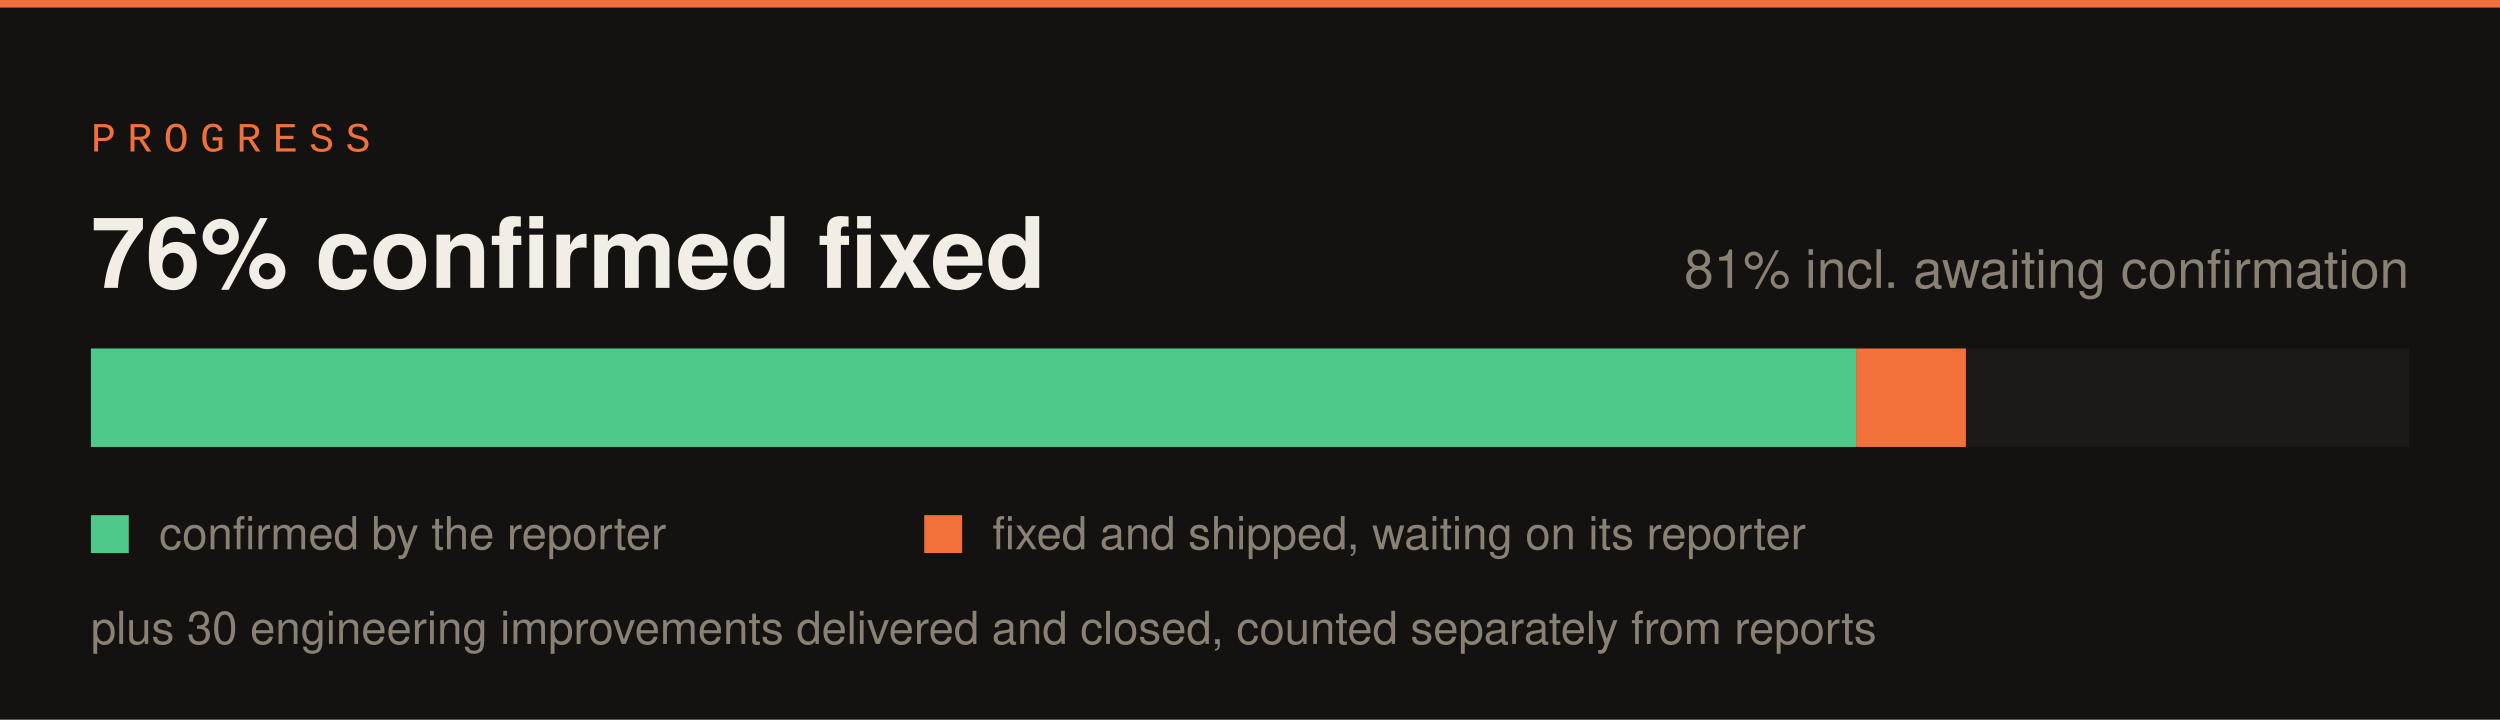
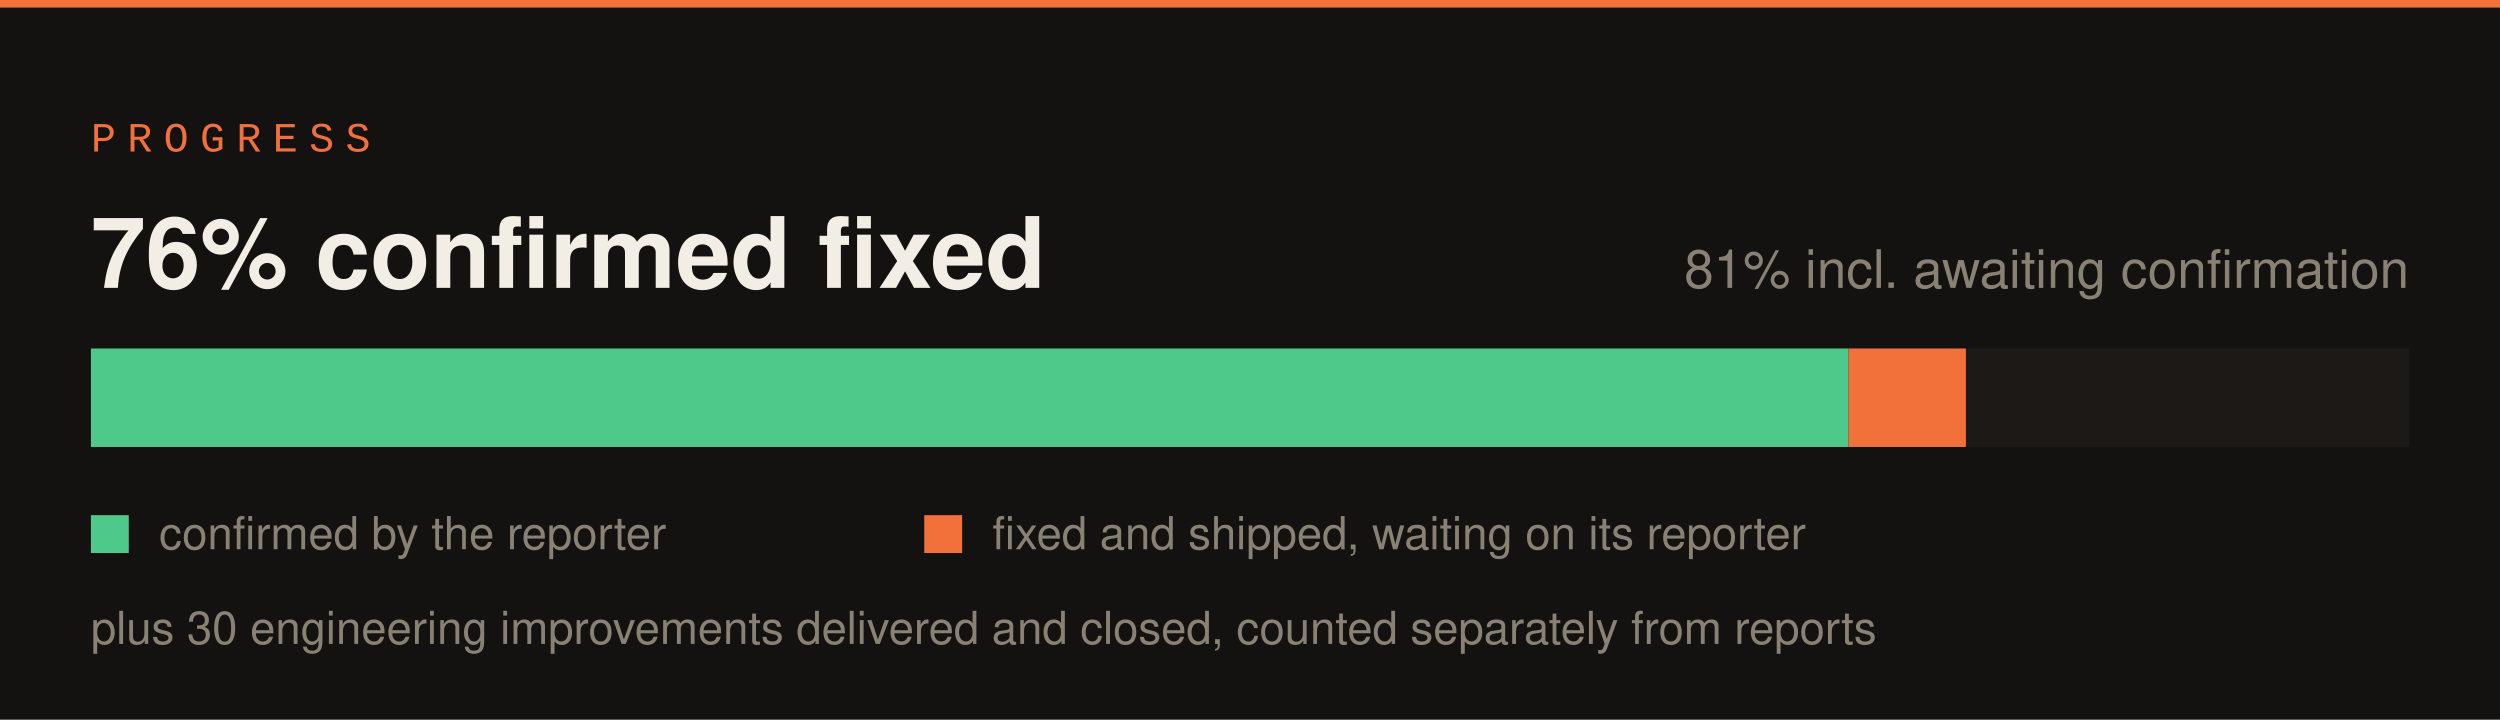
<svg xmlns="http://www.w3.org/2000/svg" width="660" height="190" viewBox="0 0 660 190">
  <rect width="660" height="190" fill="#141210" />
  <rect x="0" y="0" width="660" height="2" fill="#f2703a" />
  <text x="24" y="40" font-family="SFMono-Regular,Consolas,Liberation Mono,monospace" font-size="11" letter-spacing="3" fill="#f2703a">PROGRESS</text>
  <rect x="24" y="92" width="612" height="26" fill="#1c1917" />
-   <rect x="24" y="92" width="466" height="26" fill="#4ec98a" />
-   <rect x="490" y="92" width="29" height="26" fill="#f2703a" />
+   <rect x="24" y="92" width="464" height="26" fill="#4ec98a" />
+   <rect x="488" y="92" width="31" height="26" fill="#f2703a" />
  <text x="24" y="76" font-family="-apple-system,Segoe UI,Helvetica,Arial,sans-serif" font-size="26" font-weight="700" fill="#f2ede5">76% confirmed fixed</text>
  <text x="636" y="76" font-family="-apple-system,Segoe UI,Helvetica,Arial,sans-serif" font-size="14" fill="#8a8175" text-anchor="end">81% incl. awaiting confirmation</text>
  <rect x="24" y="136" width="10" height="10" fill="#4ec98a" />
  <text x="42" y="145" font-family="-apple-system,Segoe UI,Helvetica,Arial,sans-serif" font-size="12" fill="#8a8175">confirmed by the reporter</text>
  <rect x="244" y="136" width="10" height="10" fill="#f2703a" />
  <text x="262" y="145" font-family="-apple-system,Segoe UI,Helvetica,Arial,sans-serif" font-size="12" fill="#8a8175">fixed and shipped, waiting on its reporter</text>
  <text x="24" y="170" font-family="-apple-system,Segoe UI,Helvetica,Arial,sans-serif" font-size="12" fill="#8a8175">plus 30 engineering improvements delivered and closed, counted separately from reports</text>
</svg>
